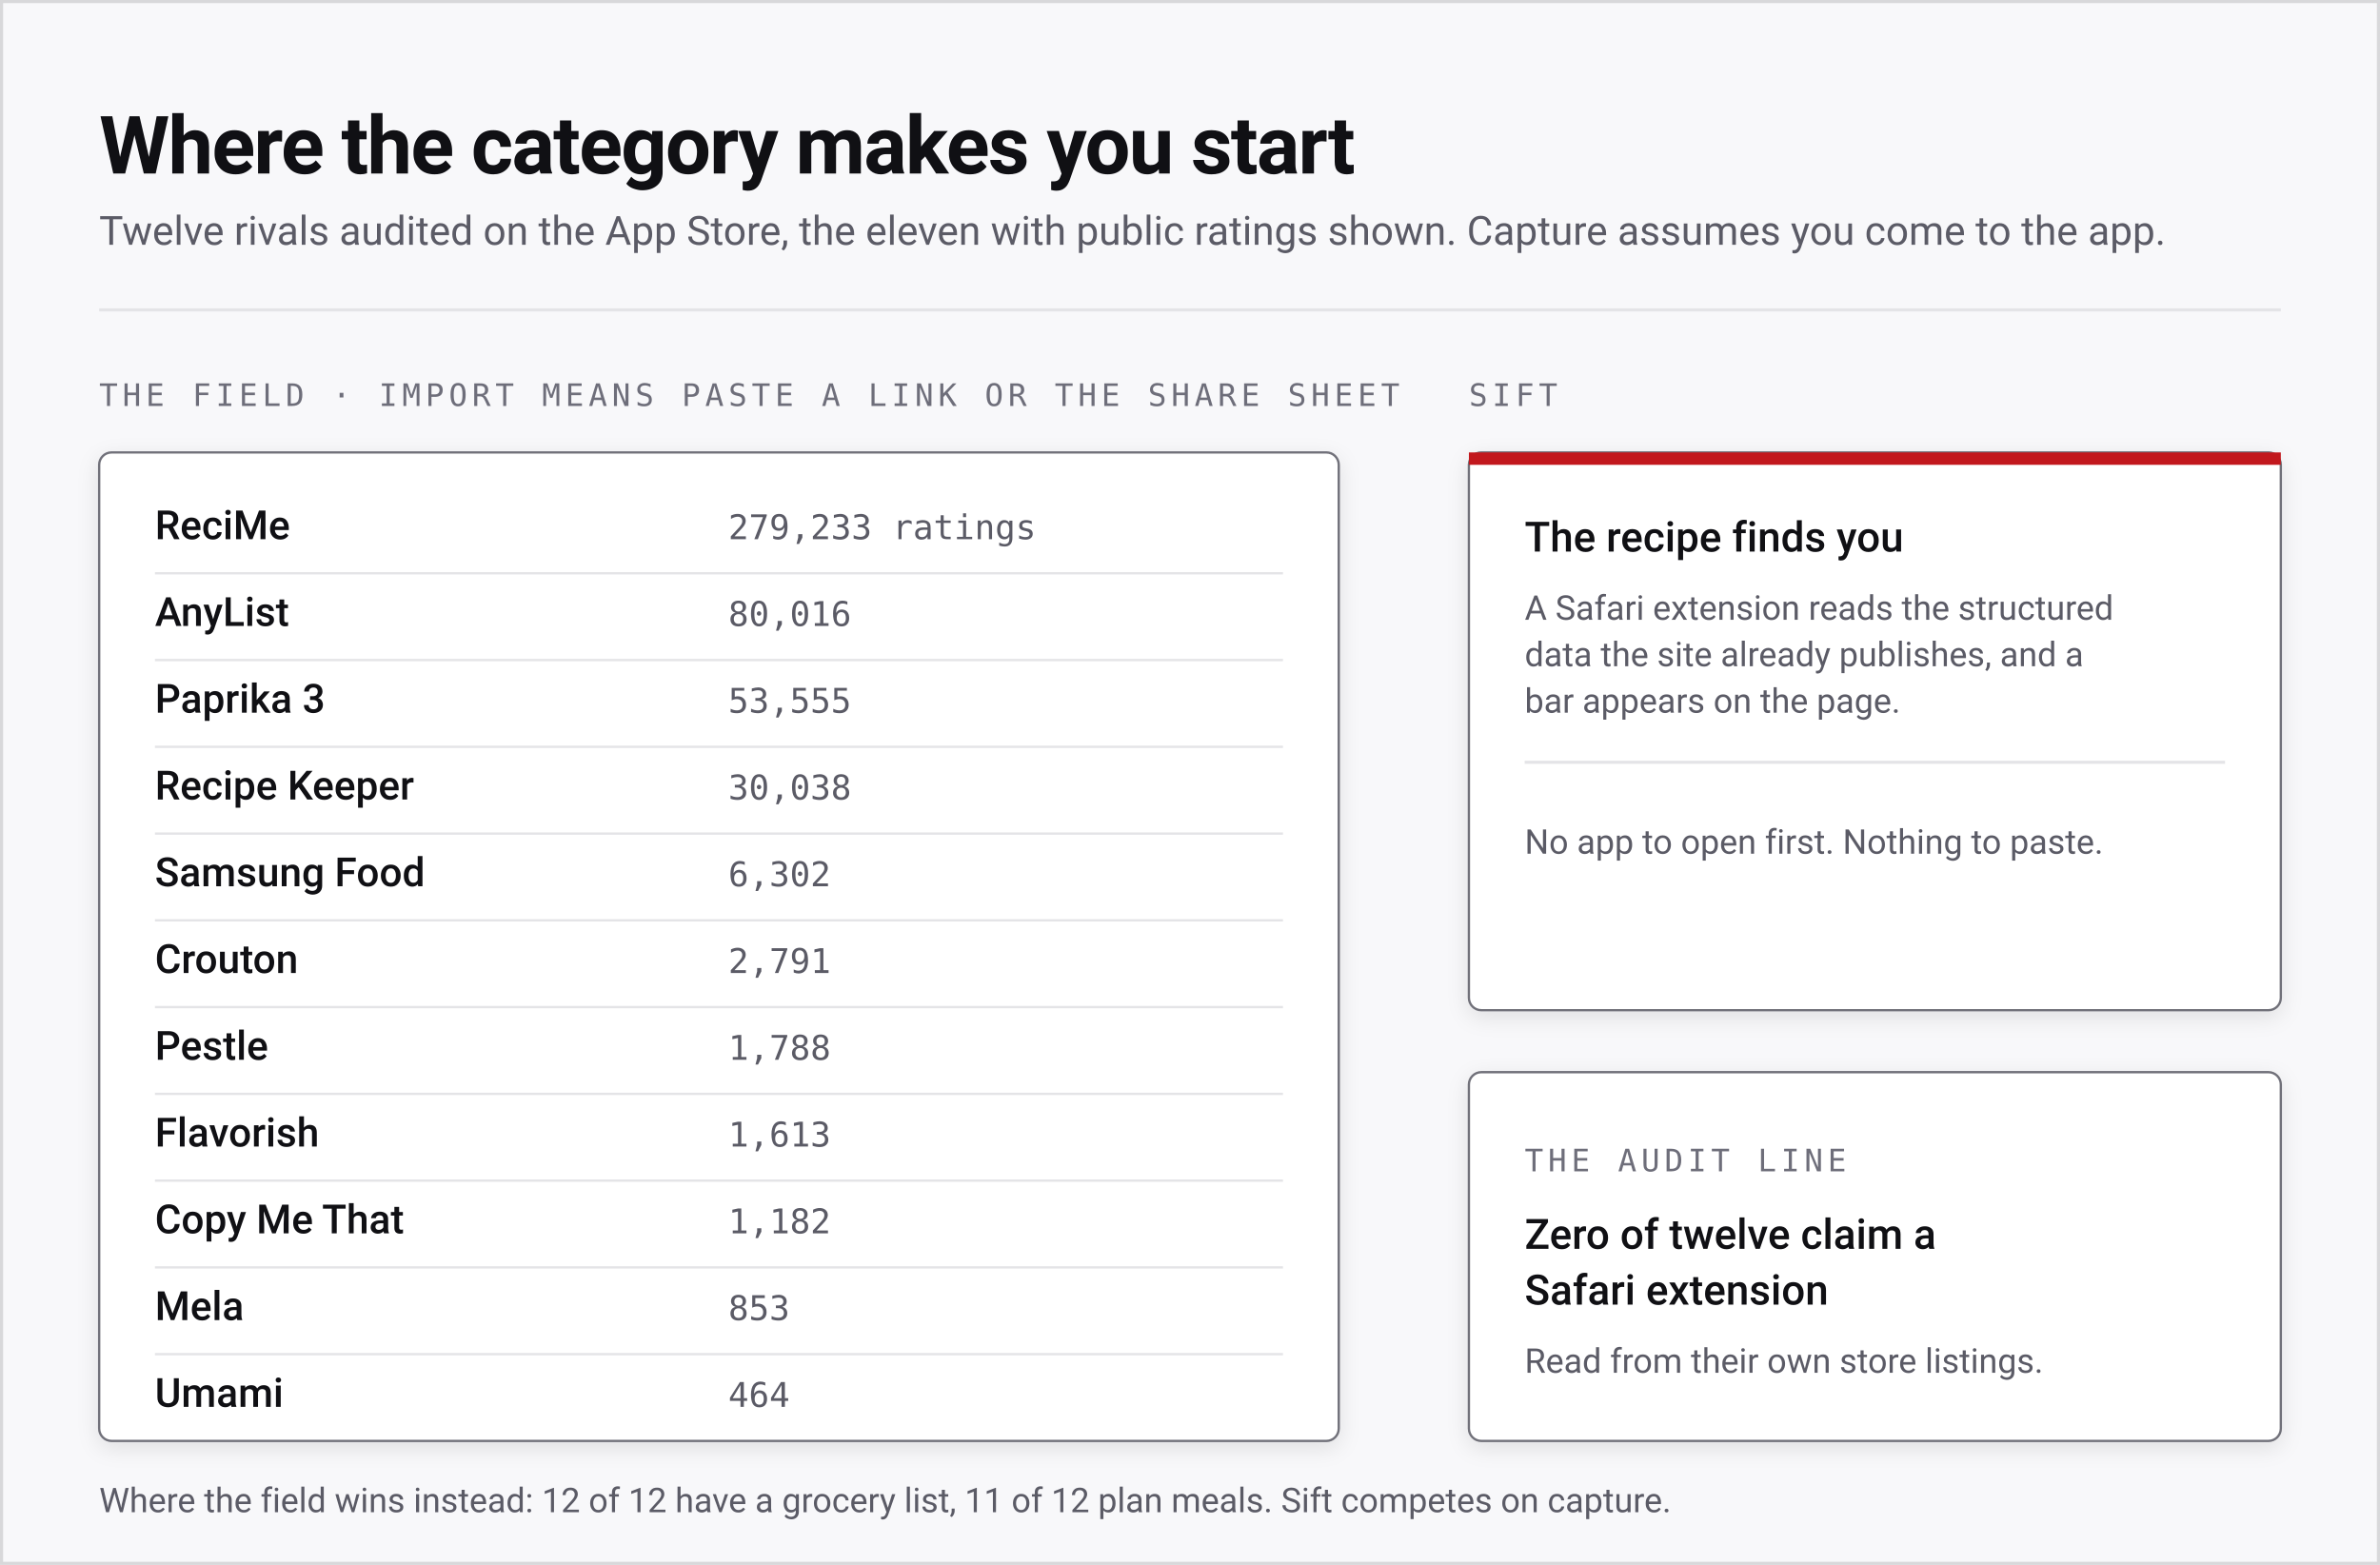
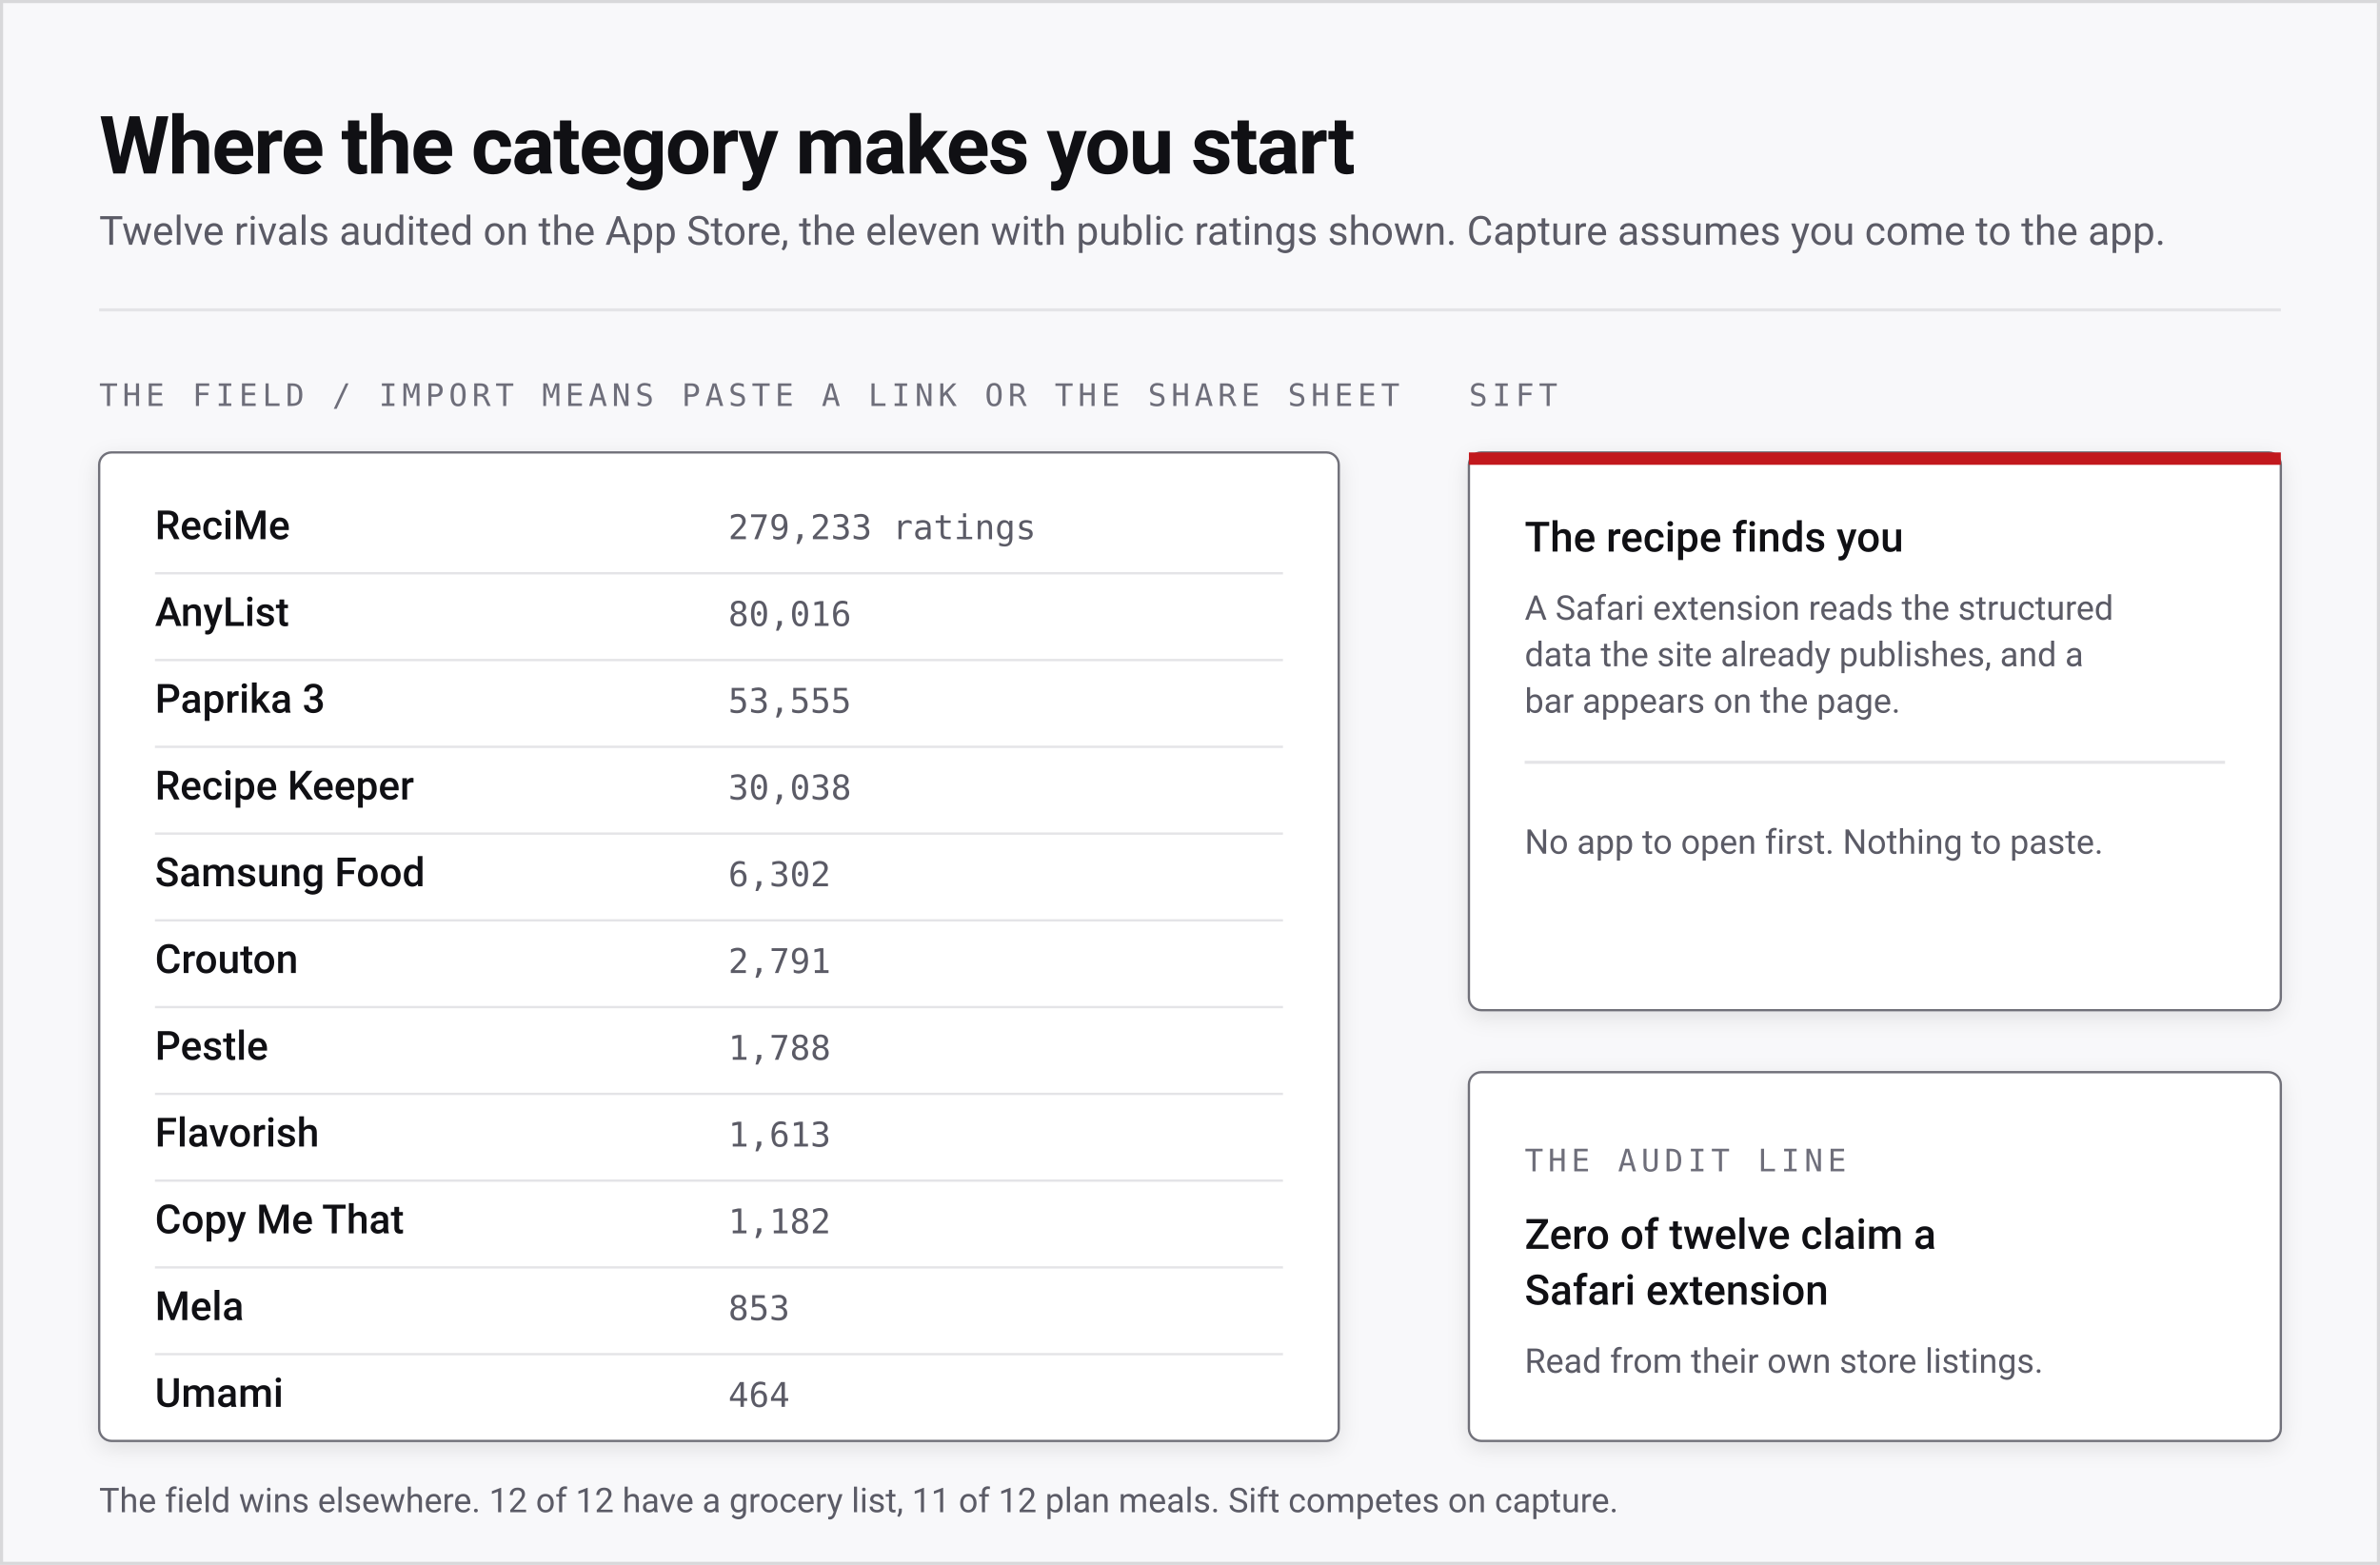
<svg xmlns="http://www.w3.org/2000/svg" viewBox="0 0 1536 1010" width="1536" height="1010" role="img" aria-label="Eleven competing recipe apps, from ReciMe at 279,233 ratings to Umami at 464. Every one imports by pasting a link or using the share sheet. Sift is the only one where a bar appears on the page in Safari.">
  <defs>
    <filter id="soft" x="-15%" y="-15%" width="130%" height="130%">
      <feDropShadow dx="0" dy="4" stdDeviation="7" flood-color="#101014" flood-opacity="0.10" />
    </filter>
    <style>
      .h  { font-family: -apple-system, BlinkMacSystemFont, "Segoe UI", Roboto, sans-serif; }
      .m  { font-family: ui-monospace, SFMono-Regular, Menlo, Consolas, monospace; }
      .t1 { font-size: 52px; font-weight: 600; fill: #101014; letter-spacing: -1px; }
      .t2 { font-size: 26px; fill: #5B5B66; }
      .lane { font-size: 20px; letter-spacing: 3px; fill: #6E6E7A; }
      .app { font-size: 26px; fill: #101014; font-weight: 500; }
      .num { font-size: 22px; fill: #5B5B66; }
      .tag { font-size: 18px; letter-spacing: 1.5px; fill: #6E6E7A; }
      .row { font-size: 27px; fill: #101014; font-weight: 500; }
      .sub { font-size: 22px; fill: #5B5B66; }
    </style>
  </defs>
  <rect width="1536" height="1010" fill="#F8F8FA" />
  <rect x="1" y="1" width="1534" height="1008" fill="none" stroke="#101014" stroke-opacity="0.14" stroke-width="2" />
  <text x="64" y="112" class="h t1">Where the category makes you start</text>
  <text x="64" y="158" class="h t2">Twelve rivals audited on the App Store, the eleven with public ratings shown. Capture assumes you come to the app.</text>
  <line x1="64" y1="200" x2="1472" y2="200" stroke="#E4E4E7" stroke-width="2" />
-   <text x="64" y="262" class="m lane">THE FIELD · IMPORT MEANS PASTE A LINK OR THE SHARE SHEET</text>
+   <text x="64" y="262" class="m lane">THE FIELD / IMPORT MEANS PASTE A LINK OR THE SHARE SHEET</text>
  <g filter="url(#soft)">
    <rect x="64" y="292" width="800" height="638" rx="8" fill="#FFFFFF" stroke="#71717A" stroke-width="1.5" />
  </g>
  <g>
    <text x="100" y="348" class="h app">ReciMe</text>
    <text x="470" y="348" class="m num">279,233 ratings</text>
    <line x1="100" y1="370" x2="828" y2="370" stroke="#E4E4E7" stroke-width="1.5" />
    <text x="100" y="404" class="h app">AnyList</text>
    <text x="470" y="404" class="m num">80,016</text>
    <line x1="100" y1="426" x2="828" y2="426" stroke="#E4E4E7" stroke-width="1.5" />
    <text x="100" y="460" class="h app">Paprika 3</text>
    <text x="470" y="460" class="m num">53,555</text>
    <line x1="100" y1="482" x2="828" y2="482" stroke="#E4E4E7" stroke-width="1.5" />
    <text x="100" y="516" class="h app">Recipe Keeper</text>
    <text x="470" y="516" class="m num">30,038</text>
    <line x1="100" y1="538" x2="828" y2="538" stroke="#E4E4E7" stroke-width="1.5" />
    <text x="100" y="572" class="h app">Samsung Food</text>
    <text x="470" y="572" class="m num">6,302</text>
    <line x1="100" y1="594" x2="828" y2="594" stroke="#E4E4E7" stroke-width="1.5" />
    <text x="100" y="628" class="h app">Crouton</text>
    <text x="470" y="628" class="m num">2,791</text>
    <line x1="100" y1="650" x2="828" y2="650" stroke="#E4E4E7" stroke-width="1.5" />
    <text x="100" y="684" class="h app">Pestle</text>
    <text x="470" y="684" class="m num">1,788</text>
    <line x1="100" y1="706" x2="828" y2="706" stroke="#E4E4E7" stroke-width="1.5" />
    <text x="100" y="740" class="h app">Flavorish</text>
    <text x="470" y="740" class="m num">1,613</text>
    <line x1="100" y1="762" x2="828" y2="762" stroke="#E4E4E7" stroke-width="1.5" />
    <text x="100" y="796" class="h app">Copy Me That</text>
    <text x="470" y="796" class="m num">1,182</text>
    <line x1="100" y1="818" x2="828" y2="818" stroke="#E4E4E7" stroke-width="1.5" />
    <text x="100" y="852" class="h app">Mela</text>
    <text x="470" y="852" class="m num">853</text>
    <line x1="100" y1="874" x2="828" y2="874" stroke="#E4E4E7" stroke-width="1.5" />
    <text x="100" y="908" class="h app">Umami</text>
    <text x="470" y="908" class="m num">464</text>
  </g>
  <text x="948" y="262" class="m lane">SIFT</text>
  <g filter="url(#soft)">
    <rect x="948" y="292" width="524" height="360" rx="8" fill="#FFFFFF" stroke="#71717A" stroke-width="1.5" />
  </g>
  <rect x="948" y="292" width="524" height="8" fill="#C2181D" />
  <text x="984" y="356" class="h row">The recipe finds you</text>
  <text x="984" y="400" class="h sub">A Safari extension reads the structured</text>
  <text x="984" y="430" class="h sub">data the site already publishes, and a</text>
  <text x="984" y="460" class="h sub">bar appears on the page.</text>
  <line x1="984" y1="492" x2="1436" y2="492" stroke="#E4E4E7" stroke-width="2" />
  <text x="984" y="551" class="h sub">No app to open first. Nothing to paste.</text>
  <g filter="url(#soft)">
    <rect x="948" y="692" width="524" height="238" rx="8" fill="#FFFFFF" stroke="#71717A" stroke-width="1.5" />
  </g>
  <text x="984" y="756" class="m lane">THE AUDIT LINE</text>
  <text x="984" y="806" class="h row">Zero of twelve claim a</text>
  <text x="984" y="842" class="h row">Safari extension</text>
  <text x="984" y="886" class="h sub">Read from their own store listings.</text>
-   <text x="64" y="976" class="h sub">Where the field wins instead: 12 of 12 have a grocery list, 11 of 12 plan meals. Sift competes on capture.</text>
+   <text x="64" y="976" class="h sub">The field wins elsewhere. 12 of 12 have a grocery list, 11 of 12 plan meals. Sift competes on capture.</text>
</svg>
